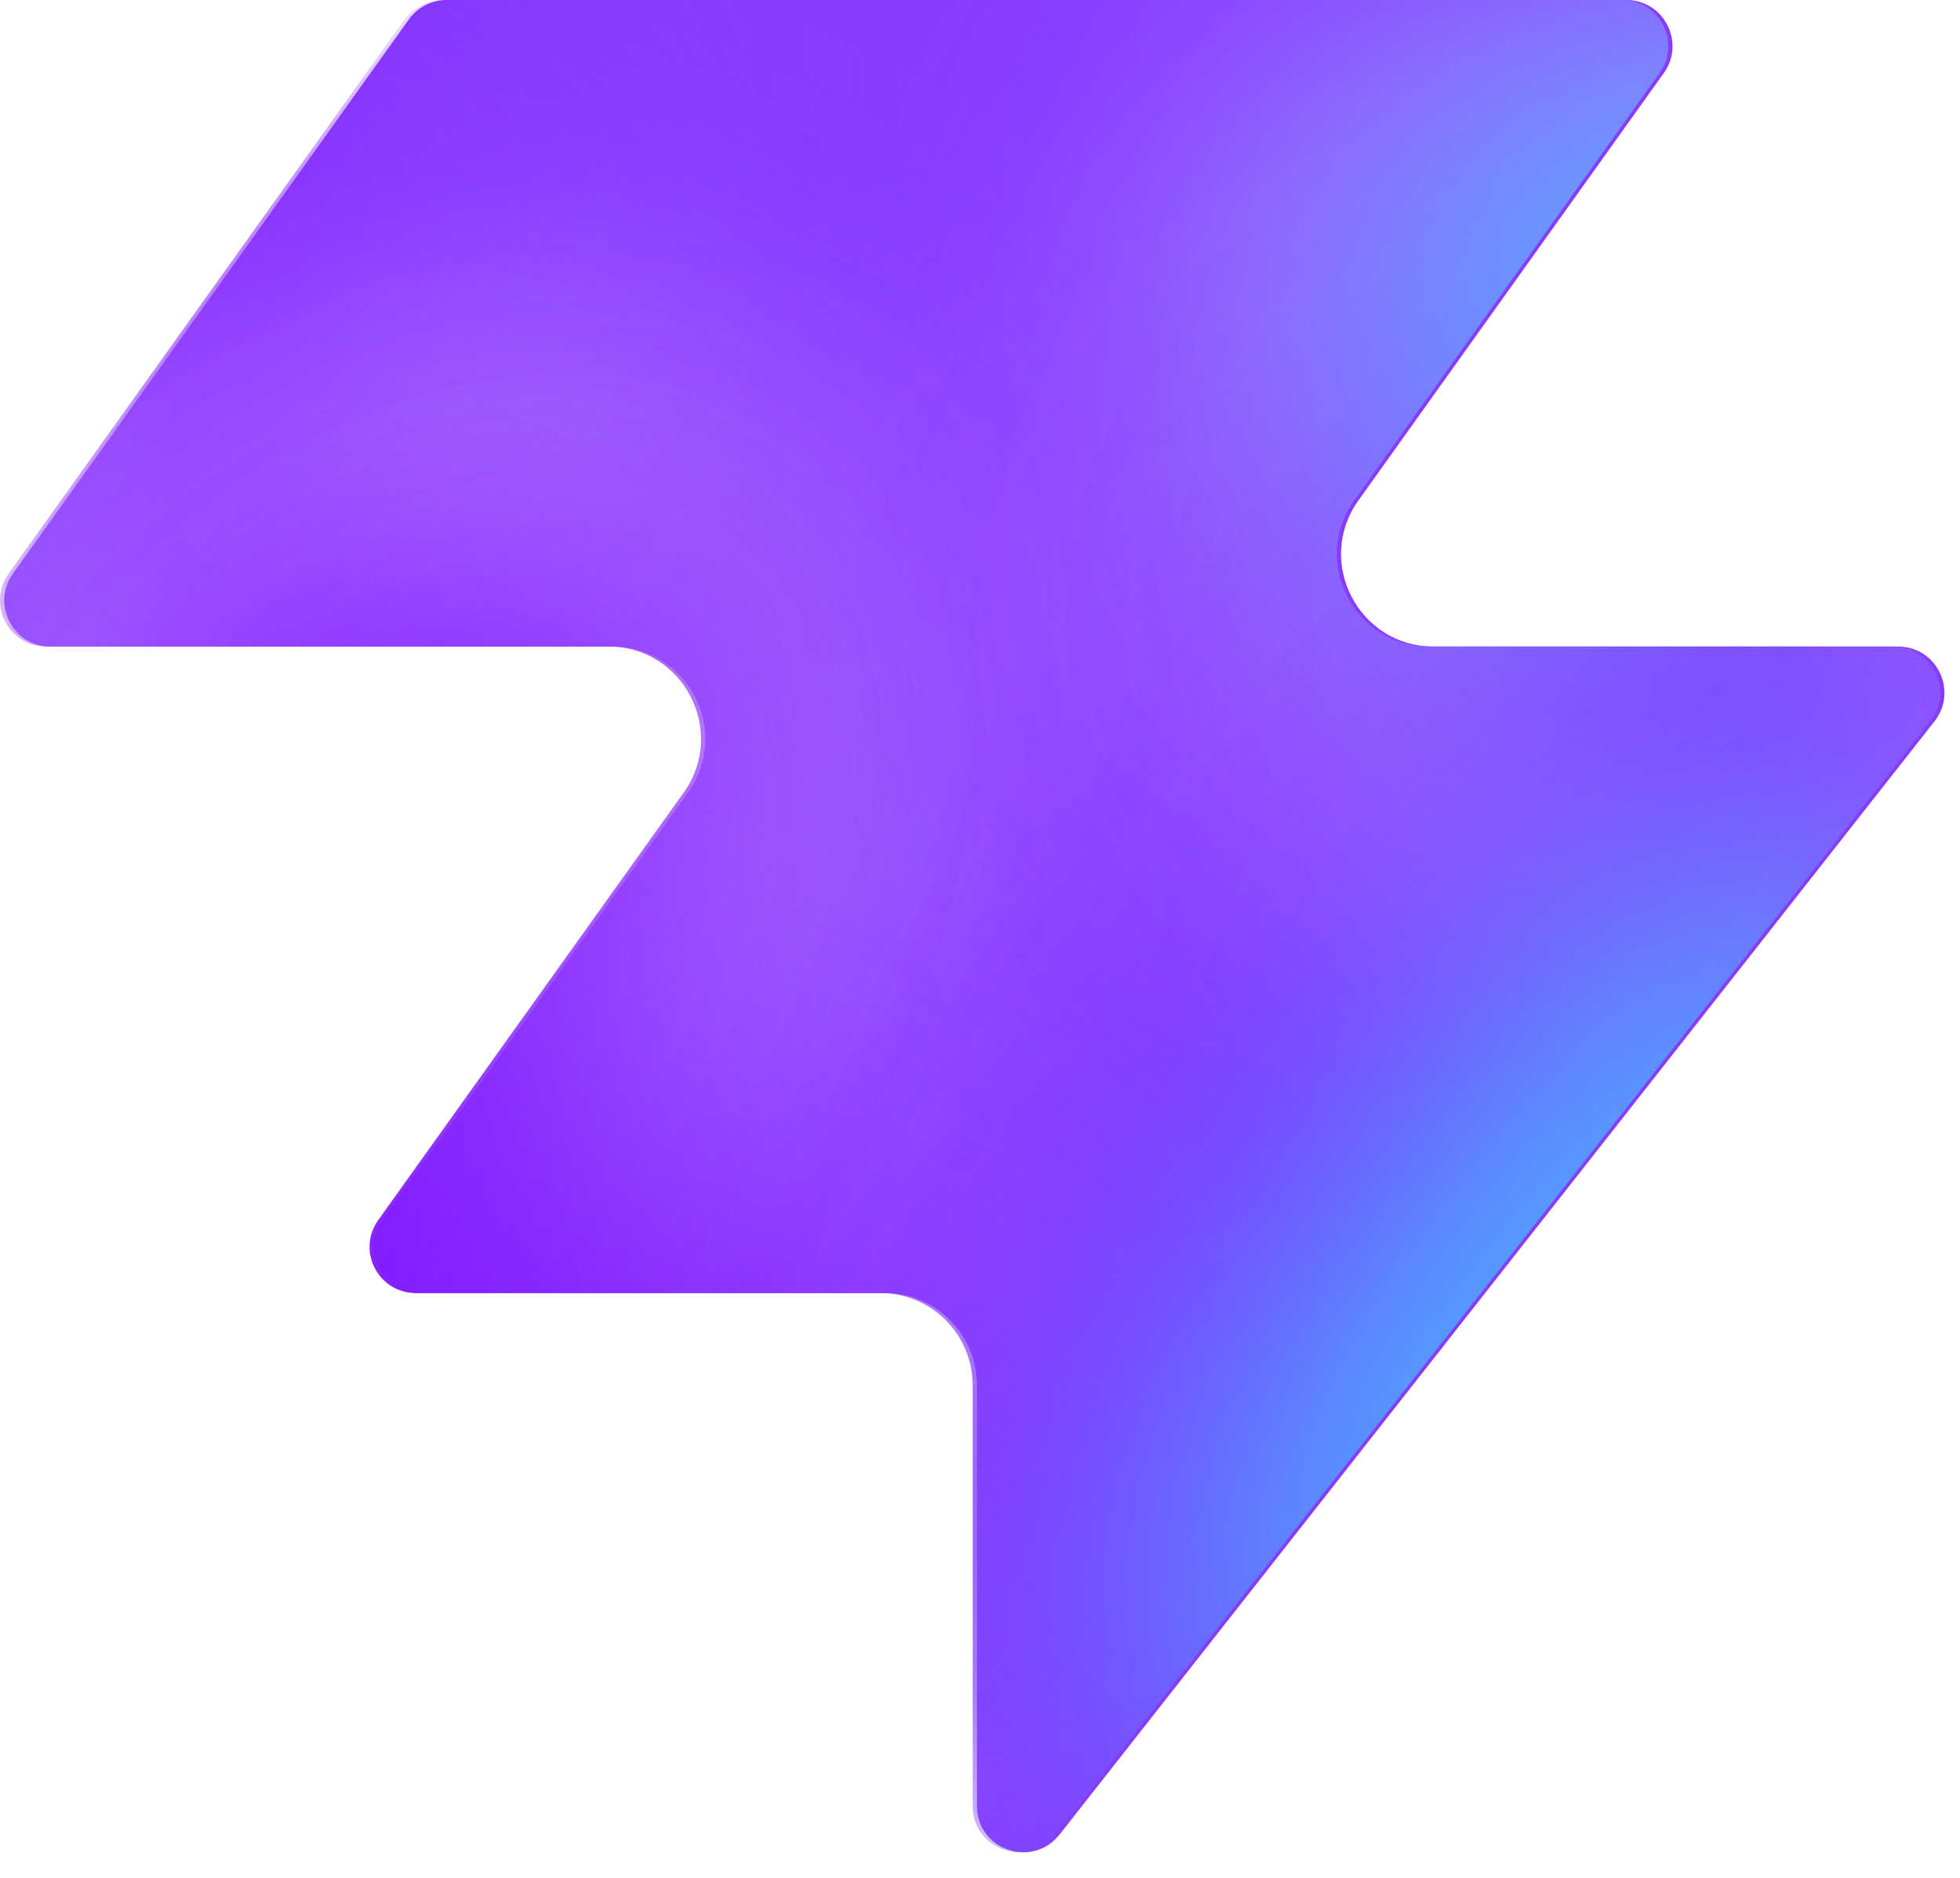
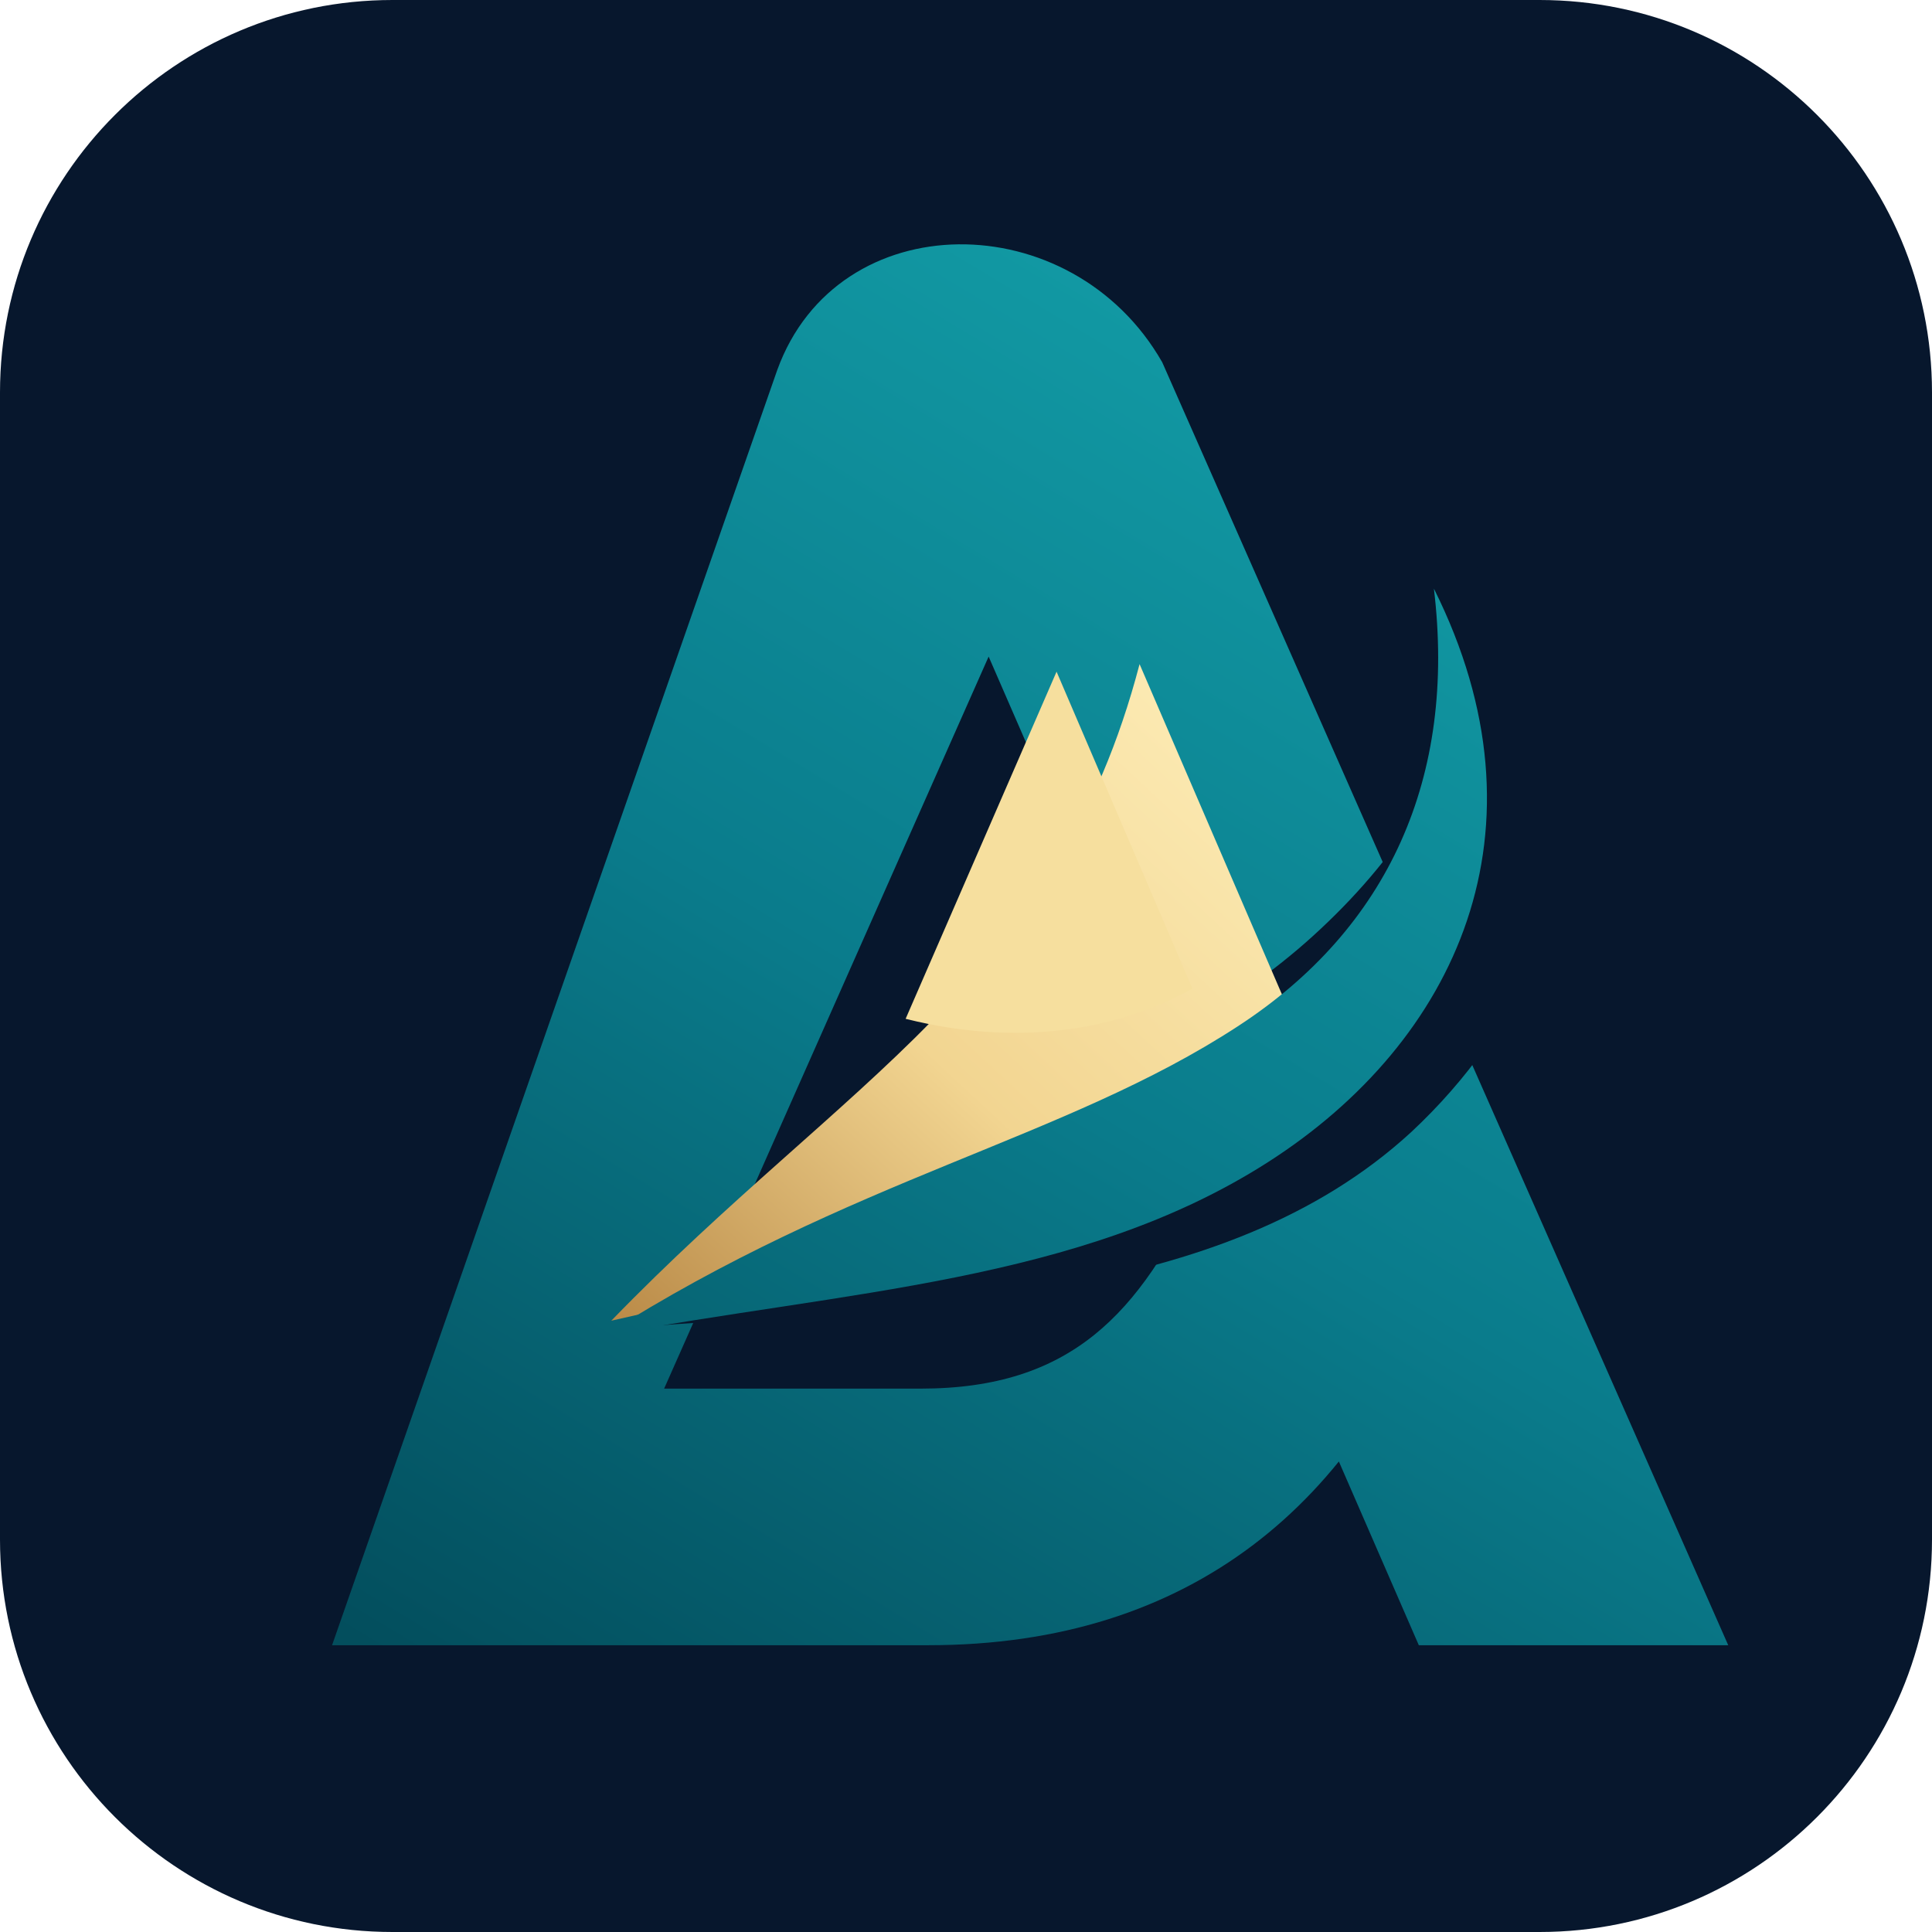
- <svg xmlns="http://www.w3.org/2000/svg" width="48" height="46" fill="none" viewBox="0 0 48 46">
-   <path fill="#863bff" d="M25.946 44.938c-.664.845-2.021.375-2.021-.698V33.937a2.26 2.26 0 0 0-2.262-2.262H10.287c-.92 0-1.456-1.04-.92-1.788l7.48-10.471c1.07-1.497 0-3.578-1.842-3.578H1.237c-.92 0-1.456-1.04-.92-1.788L10.013.474c.214-.297.556-.474.92-.474h28.894c.92 0 1.456 1.04.92 1.788l-7.48 10.471c-1.07 1.498 0 3.579 1.842 3.579h11.377c.943 0 1.473 1.088.89 1.83L25.947 44.94z" style="fill:#863bff;fill:color(display-p3 .525 .23 1);fill-opacity:1" />
-   <mask id="a" width="48" height="46" x="0" y="0" maskUnits="userSpaceOnUse" style="mask-type:alpha">
-     <path fill="#000" d="M25.842 44.938c-.664.844-2.021.375-2.021-.698V33.937a2.26 2.26 0 0 0-2.262-2.262H10.183c-.92 0-1.456-1.04-.92-1.788l7.48-10.471c1.07-1.498 0-3.579-1.842-3.579H1.133c-.92 0-1.456-1.04-.92-1.787L9.91.473c.214-.297.556-.474.92-.474h28.894c.92 0 1.456 1.04.92 1.788l-7.48 10.471c-1.07 1.498 0 3.578 1.842 3.578h11.377c.943 0 1.473 1.088.89 1.832L25.843 44.94z" style="fill:#000;fill-opacity:1" />
-   </mask>
-   <g mask="url(#a)">
-     <g filter="url(#b)">
-       <ellipse cx="5.508" cy="14.704" fill="#ede6ff" rx="5.508" ry="14.704" style="fill:#ede6ff;fill:color(display-p3 .927 .903 1);fill-opacity:1" transform="matrix(.00324 1 1 -.00324 -4.47 31.516)" />
-     </g>
-     <g filter="url(#c)">
-       <ellipse cx="10.399" cy="29.851" fill="#ede6ff" rx="10.399" ry="29.851" style="fill:#ede6ff;fill:color(display-p3 .927 .903 1);fill-opacity:1" transform="matrix(.00324 1 1 -.00324 -39.328 7.883)" />
-     </g>
-     <g filter="url(#d)">
-       <ellipse cx="5.508" cy="30.487" fill="#7e14ff" rx="5.508" ry="30.487" style="fill:#7e14ff;fill:color(display-p3 .492 .077 1);fill-opacity:1" transform="rotate(89.814 -25.913 -14.639)scale(1 -1)" />
-     </g>
-     <g filter="url(#e)">
-       <ellipse cx="5.508" cy="30.599" fill="#7e14ff" rx="5.508" ry="30.599" style="fill:#7e14ff;fill:color(display-p3 .492 .077 1);fill-opacity:1" transform="rotate(89.814 -32.644 -3.334)scale(1 -1)" />
-     </g>
-     <g filter="url(#f)">
-       <ellipse cx="5.508" cy="30.599" fill="#7e14ff" rx="5.508" ry="30.599" style="fill:#7e14ff;fill:color(display-p3 .492 .077 1);fill-opacity:1" transform="matrix(.00324 1 1 -.00324 -34.34 30.47)" />
-     </g>
-     <g filter="url(#g)">
-       <ellipse cx="14.072" cy="22.078" fill="#ede6ff" rx="14.072" ry="22.078" style="fill:#ede6ff;fill:color(display-p3 .927 .903 1);fill-opacity:1" transform="rotate(93.35 24.506 48.493)scale(-1 1)" />
-     </g>
-     <g filter="url(#h)">
-       <ellipse cx="3.47" cy="21.501" fill="#7e14ff" rx="3.47" ry="21.501" style="fill:#7e14ff;fill:color(display-p3 .492 .077 1);fill-opacity:1" transform="rotate(89.009 28.708 47.59)scale(-1 1)" />
-     </g>
-     <g filter="url(#i)">
-       <ellipse cx="3.47" cy="21.501" fill="#7e14ff" rx="3.47" ry="21.501" style="fill:#7e14ff;fill:color(display-p3 .492 .077 1);fill-opacity:1" transform="rotate(89.009 28.708 47.59)scale(-1 1)" />
-     </g>
-     <g filter="url(#j)">
-       <ellipse cx=".387" cy="8.972" fill="#7e14ff" rx="4.407" ry="29.108" style="fill:#7e14ff;fill:color(display-p3 .492 .077 1);fill-opacity:1" transform="rotate(39.51 .387 8.972)" />
-     </g>
-     <g filter="url(#k)">
-       <ellipse cx="47.523" cy="-6.092" fill="#7e14ff" rx="4.407" ry="29.108" style="fill:#7e14ff;fill:color(display-p3 .492 .077 1);fill-opacity:1" transform="rotate(37.892 47.523 -6.092)" />
-     </g>
-     <g filter="url(#l)">
-       <ellipse cx="41.412" cy="6.333" fill="#47bfff" rx="5.971" ry="9.665" style="fill:#47bfff;fill:color(display-p3 .28 .748 1);fill-opacity:1" transform="rotate(37.892 41.412 6.333)" />
-     </g>
-     <g filter="url(#m)">
-       <ellipse cx="-1.879" cy="38.332" fill="#7e14ff" rx="4.407" ry="29.108" style="fill:#7e14ff;fill:color(display-p3 .492 .077 1);fill-opacity:1" transform="rotate(37.892 -1.88 38.332)" />
-     </g>
-     <g filter="url(#n)">
-       <ellipse cx="-1.879" cy="38.332" fill="#7e14ff" rx="4.407" ry="29.108" style="fill:#7e14ff;fill:color(display-p3 .492 .077 1);fill-opacity:1" transform="rotate(37.892 -1.88 38.332)" />
-     </g>
-     <g filter="url(#o)">
-       <ellipse cx="35.651" cy="29.907" fill="#7e14ff" rx="4.407" ry="29.108" style="fill:#7e14ff;fill:color(display-p3 .492 .077 1);fill-opacity:1" transform="rotate(37.892 35.651 29.907)" />
-     </g>
-     <g filter="url(#p)">
-       <ellipse cx="38.418" cy="32.4" fill="#47bfff" rx="5.971" ry="15.297" style="fill:#47bfff;fill:color(display-p3 .28 .748 1);fill-opacity:1" transform="rotate(37.892 38.418 32.4)" />
-     </g>
-   </g>
+ <svg xmlns="http://www.w3.org/2000/svg" width="256" height="256" viewBox="0 0 256 256" fill="none">
  <defs>
-     <filter id="b" width="60.045" height="41.654" x="-19.77" y="16.149" color-interpolation-filters="sRGB" filterUnits="userSpaceOnUse">
-       <feFlood flood-opacity="0" result="BackgroundImageFix" />
-       <feBlend in="SourceGraphic" in2="BackgroundImageFix" result="shape" />
-       <feGaussianBlur result="effect1_foregroundBlur_2002_17158" stdDeviation="7.659" />
-     </filter>
-     <filter id="c" width="90.34" height="51.437" x="-54.613" y="-7.533" color-interpolation-filters="sRGB" filterUnits="userSpaceOnUse">
-       <feFlood flood-opacity="0" result="BackgroundImageFix" />
-       <feBlend in="SourceGraphic" in2="BackgroundImageFix" result="shape" />
-       <feGaussianBlur result="effect1_foregroundBlur_2002_17158" stdDeviation="7.659" />
-     </filter>
-     <filter id="d" width="79.355" height="29.4" x="-49.64" y="2.03" color-interpolation-filters="sRGB" filterUnits="userSpaceOnUse">
-       <feFlood flood-opacity="0" result="BackgroundImageFix" />
-       <feBlend in="SourceGraphic" in2="BackgroundImageFix" result="shape" />
-       <feGaussianBlur result="effect1_foregroundBlur_2002_17158" stdDeviation="4.596" />
-     </filter>
-     <filter id="e" width="79.579" height="29.4" x="-45.045" y="20.029" color-interpolation-filters="sRGB" filterUnits="userSpaceOnUse">
-       <feFlood flood-opacity="0" result="BackgroundImageFix" />
-       <feBlend in="SourceGraphic" in2="BackgroundImageFix" result="shape" />
-       <feGaussianBlur result="effect1_foregroundBlur_2002_17158" stdDeviation="4.596" />
-     </filter>
-     <filter id="f" width="79.579" height="29.4" x="-43.513" y="21.178" color-interpolation-filters="sRGB" filterUnits="userSpaceOnUse">
-       <feFlood flood-opacity="0" result="BackgroundImageFix" />
-       <feBlend in="SourceGraphic" in2="BackgroundImageFix" result="shape" />
-       <feGaussianBlur result="effect1_foregroundBlur_2002_17158" stdDeviation="4.596" />
-     </filter>
-     <filter id="g" width="74.749" height="58.852" x="15.756" y="-17.901" color-interpolation-filters="sRGB" filterUnits="userSpaceOnUse">
-       <feFlood flood-opacity="0" result="BackgroundImageFix" />
-       <feBlend in="SourceGraphic" in2="BackgroundImageFix" result="shape" />
-       <feGaussianBlur result="effect1_foregroundBlur_2002_17158" stdDeviation="7.659" />
-     </filter>
-     <filter id="h" width="61.377" height="25.362" x="23.548" y="2.284" color-interpolation-filters="sRGB" filterUnits="userSpaceOnUse">
-       <feFlood flood-opacity="0" result="BackgroundImageFix" />
-       <feBlend in="SourceGraphic" in2="BackgroundImageFix" result="shape" />
-       <feGaussianBlur result="effect1_foregroundBlur_2002_17158" stdDeviation="4.596" />
-     </filter>
-     <filter id="i" width="61.377" height="25.362" x="23.548" y="2.284" color-interpolation-filters="sRGB" filterUnits="userSpaceOnUse">
-       <feFlood flood-opacity="0" result="BackgroundImageFix" />
-       <feBlend in="SourceGraphic" in2="BackgroundImageFix" result="shape" />
-       <feGaussianBlur result="effect1_foregroundBlur_2002_17158" stdDeviation="4.596" />
-     </filter>
-     <filter id="j" width="56.045" height="63.649" x="-27.636" y="-22.853" color-interpolation-filters="sRGB" filterUnits="userSpaceOnUse">
-       <feFlood flood-opacity="0" result="BackgroundImageFix" />
-       <feBlend in="SourceGraphic" in2="BackgroundImageFix" result="shape" />
-       <feGaussianBlur result="effect1_foregroundBlur_2002_17158" stdDeviation="4.596" />
-     </filter>
-     <filter id="k" width="54.814" height="64.646" x="20.116" y="-38.415" color-interpolation-filters="sRGB" filterUnits="userSpaceOnUse">
-       <feFlood flood-opacity="0" result="BackgroundImageFix" />
-       <feBlend in="SourceGraphic" in2="BackgroundImageFix" result="shape" />
-       <feGaussianBlur result="effect1_foregroundBlur_2002_17158" stdDeviation="4.596" />
-     </filter>
-     <filter id="l" width="33.541" height="35.313" x="24.641" y="-11.323" color-interpolation-filters="sRGB" filterUnits="userSpaceOnUse">
-       <feFlood flood-opacity="0" result="BackgroundImageFix" />
-       <feBlend in="SourceGraphic" in2="BackgroundImageFix" result="shape" />
-       <feGaussianBlur result="effect1_foregroundBlur_2002_17158" stdDeviation="4.596" />
-     </filter>
-     <filter id="m" width="54.814" height="64.646" x="-29.286" y="6.009" color-interpolation-filters="sRGB" filterUnits="userSpaceOnUse">
-       <feFlood flood-opacity="0" result="BackgroundImageFix" />
-       <feBlend in="SourceGraphic" in2="BackgroundImageFix" result="shape" />
-       <feGaussianBlur result="effect1_foregroundBlur_2002_17158" stdDeviation="4.596" />
-     </filter>
-     <filter id="n" width="54.814" height="64.646" x="-29.286" y="6.009" color-interpolation-filters="sRGB" filterUnits="userSpaceOnUse">
-       <feFlood flood-opacity="0" result="BackgroundImageFix" />
-       <feBlend in="SourceGraphic" in2="BackgroundImageFix" result="shape" />
-       <feGaussianBlur result="effect1_foregroundBlur_2002_17158" stdDeviation="4.596" />
-     </filter>
-     <filter id="o" width="54.814" height="64.646" x="8.244" y="-2.416" color-interpolation-filters="sRGB" filterUnits="userSpaceOnUse">
-       <feFlood flood-opacity="0" result="BackgroundImageFix" />
-       <feBlend in="SourceGraphic" in2="BackgroundImageFix" result="shape" />
-       <feGaussianBlur result="effect1_foregroundBlur_2002_17158" stdDeviation="4.596" />
-     </filter>
-     <filter id="p" width="39.409" height="43.623" x="18.713" y="10.588" color-interpolation-filters="sRGB" filterUnits="userSpaceOnUse">
-       <feFlood flood-opacity="0" result="BackgroundImageFix" />
-       <feBlend in="SourceGraphic" in2="BackgroundImageFix" result="shape" />
-       <feGaussianBlur result="effect1_foregroundBlur_2002_17158" stdDeviation="4.596" />
-     </filter>
+     <linearGradient id="teal" x1="55" y1="222" x2="175" y2="23" gradientUnits="userSpaceOnUse">
+       <stop stop-color="#034E5D" />
+       <stop offset="0.48" stop-color="#0A7C8C" />
+       <stop offset="1" stop-color="#14A1AA" />
+     </linearGradient>
+     <linearGradient id="gold" x1="82" y1="177" x2="172" y2="80" gradientUnits="userSpaceOnUse">
+       <stop stop-color="#B98946" />
+       <stop offset="0.42" stop-color="#F2D591" />
+       <stop offset="1" stop-color="#FFF1BE" />
+     </linearGradient>
  </defs>
+   <rect width="256" height="256" rx="52" fill="#07172D" />
+   <path d="M44 218L103 49C111 27 142 27 154 48L229 218H188L131 87L88 184H122C142 184 151 174 159 157L172 128L191 169C180 199 158 218 123 218H44Z" fill="url(#teal)" />
+   <path d="M82 176C119 151 152 144 174 124C196 104 203 79 188 50C216 78 217 122 187 150C162 173 122 173 82 176Z" fill="#07172D" />
+   <path d="M81 175C112 143 140 130 151 88L176 146C153 164 120 166 81 175Z" fill="url(#gold)" />
+   <path d="M80 177C113 156 141 151 164 136C184 123 193 103 190 78C206 110 193 138 168 154C143 170 112 171 80 177Z" fill="url(#teal)" />
+   <path d="M120 135L140 89L158 131C149 136 136 139 120 135Z" fill="#F6DF9E" />
</svg>
